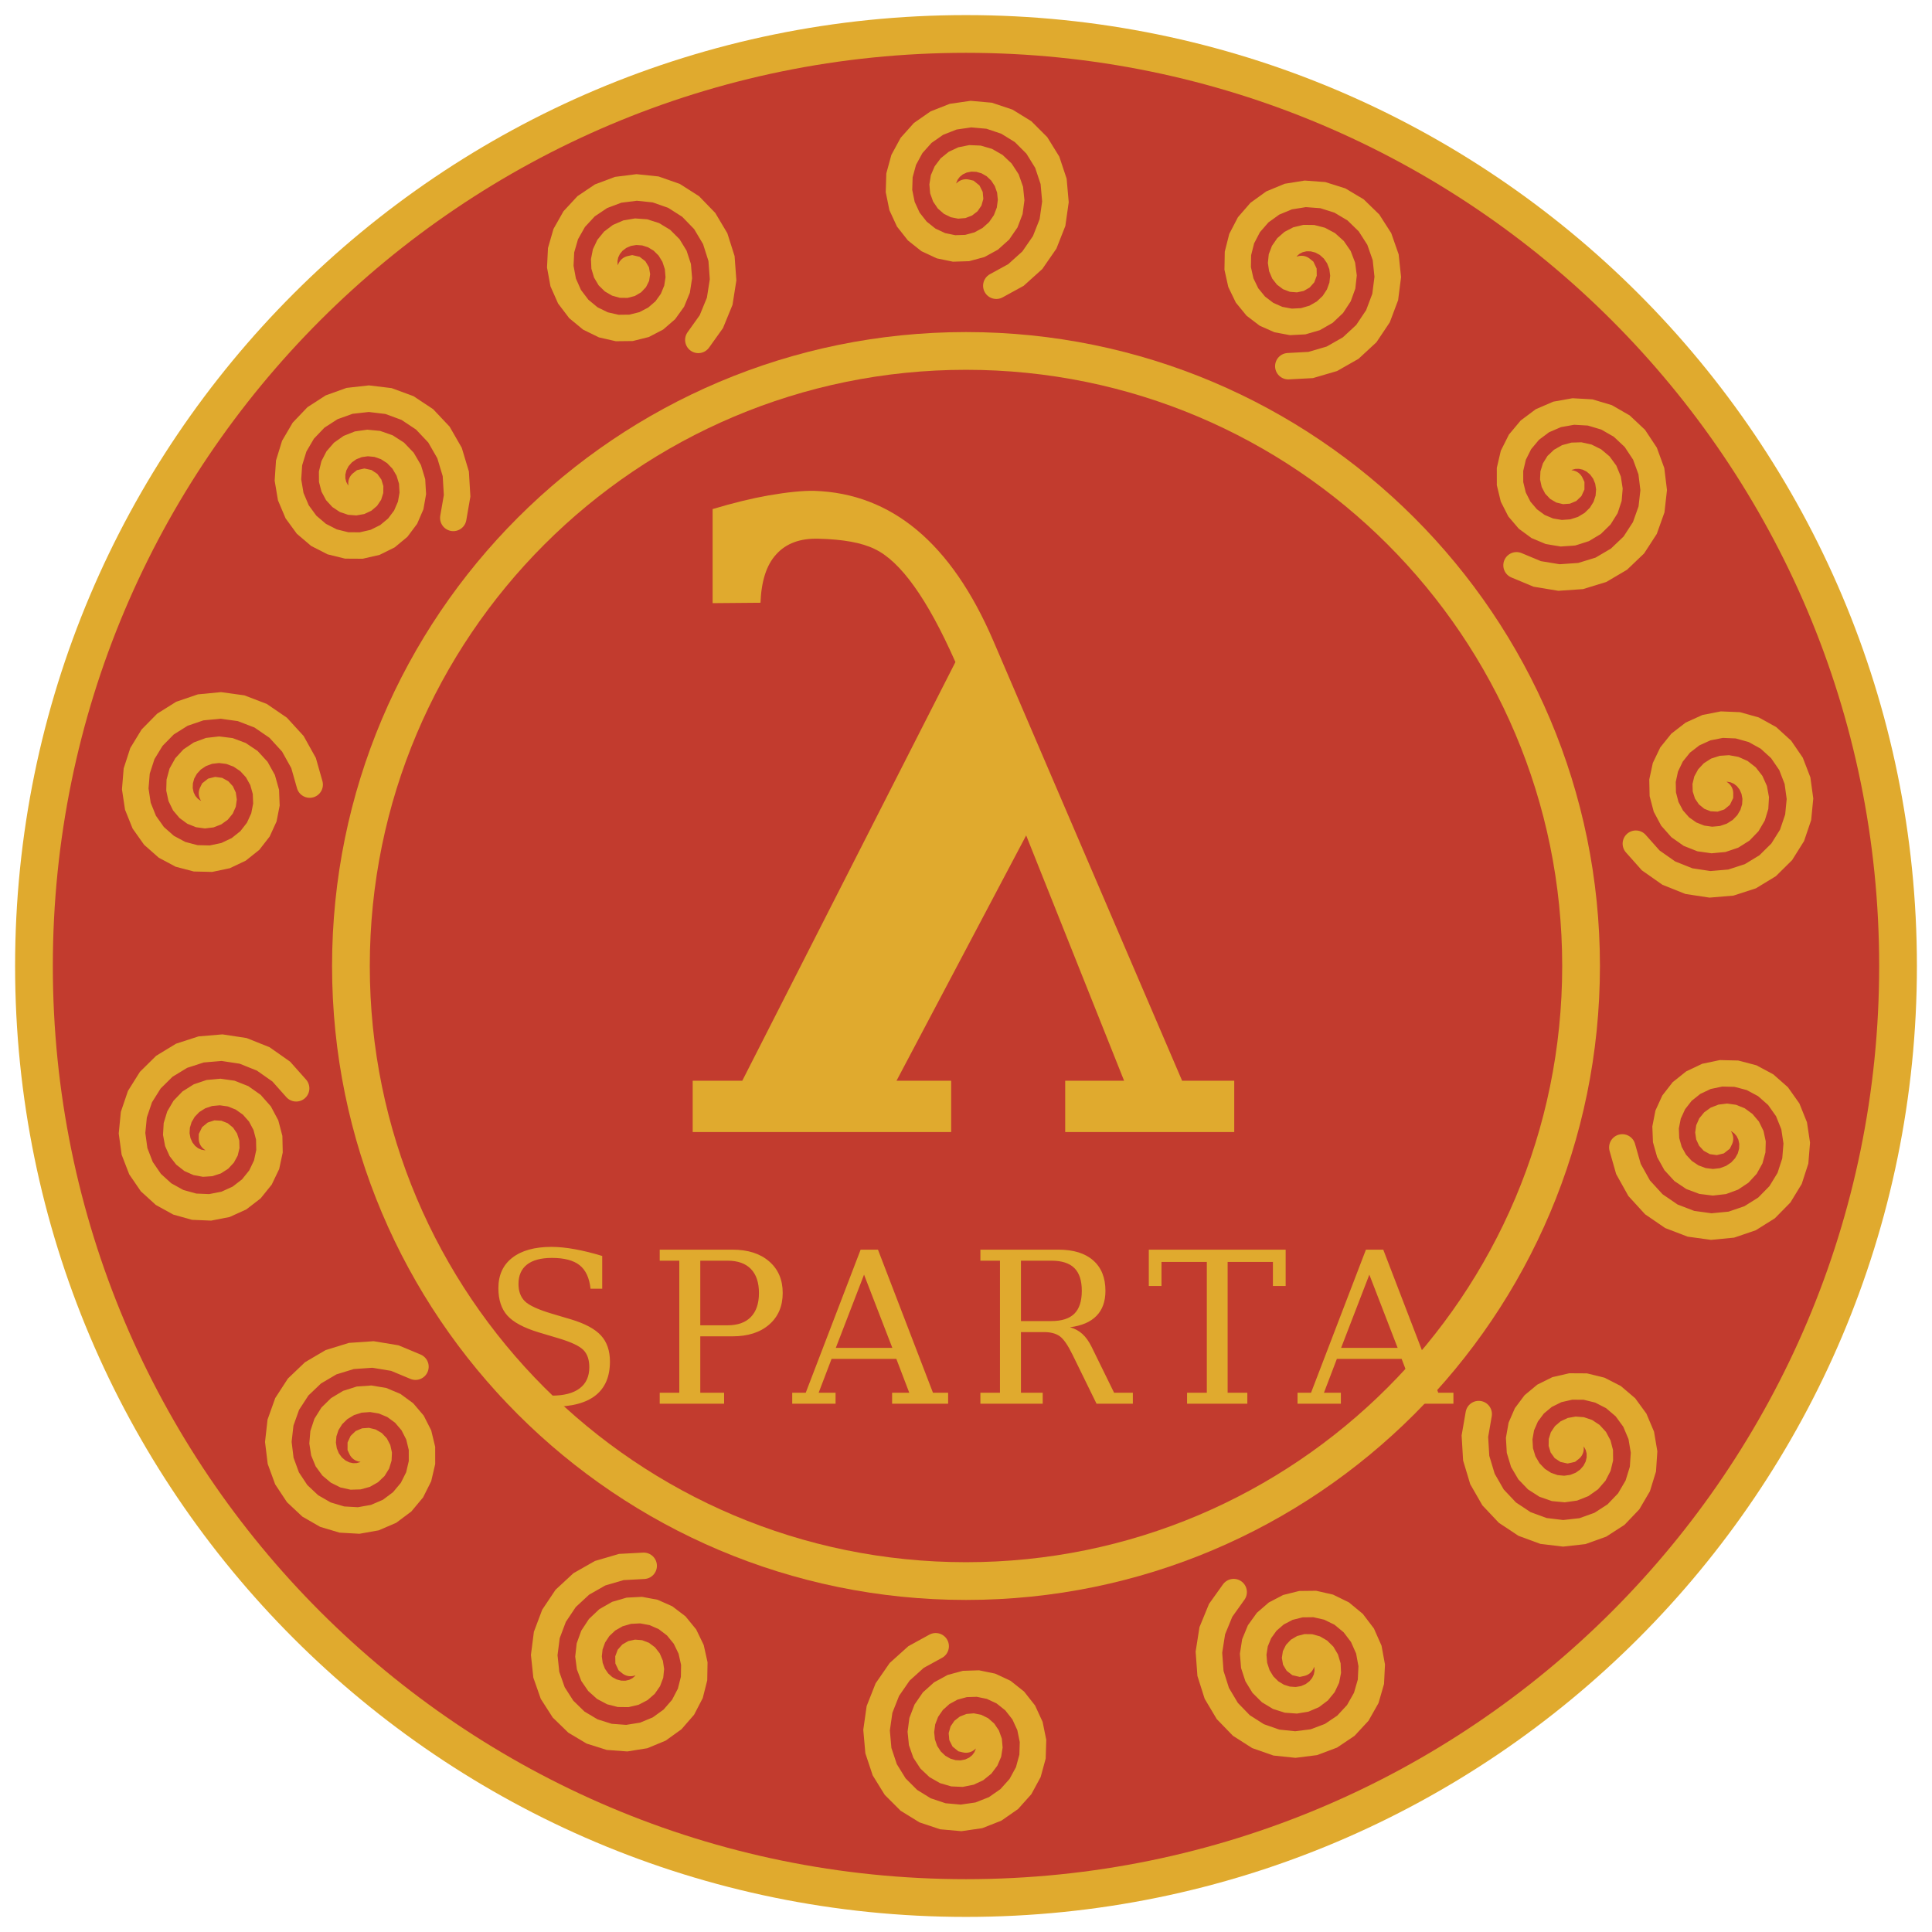
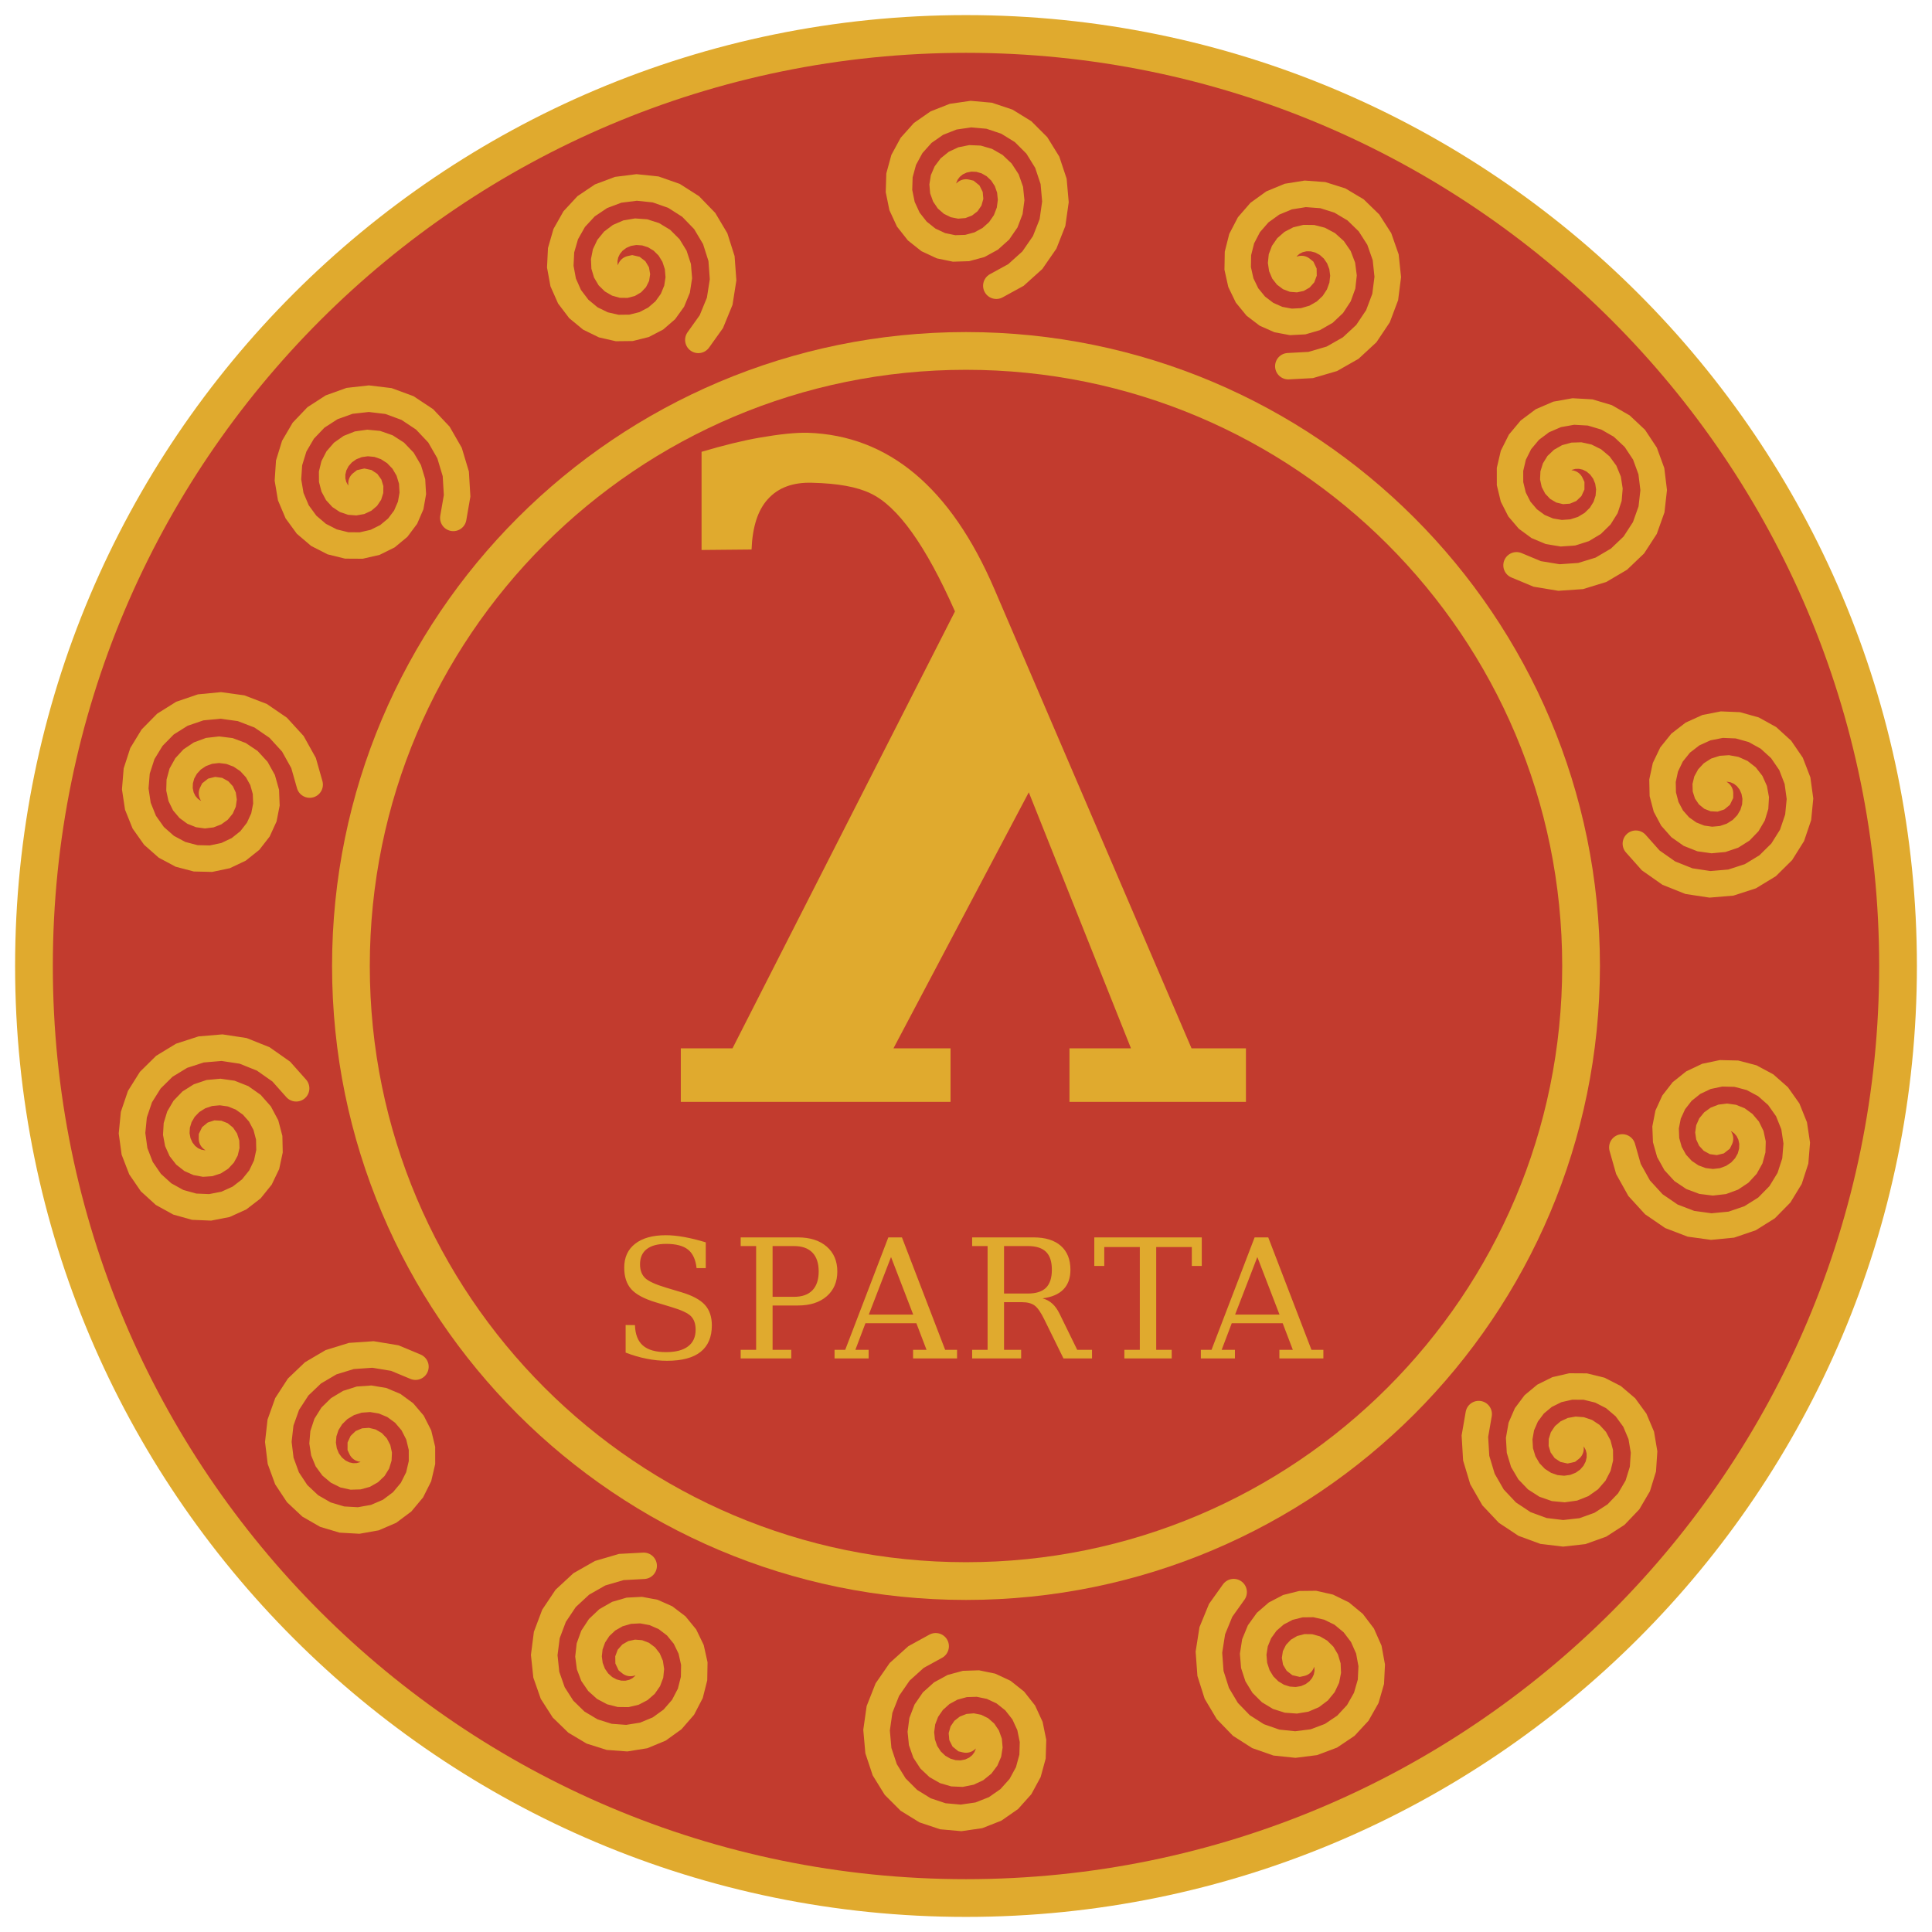
<svg xmlns="http://www.w3.org/2000/svg" width="512" height="512" viewBox="0 0 512 512">
  <circle cx="256" cy="256" r="252" fill="#e0aa2e" />
  <circle cx="256" cy="256" r="242" fill="#c23b2e" />
  <g transform="rotate(0.0 256 256)">
    <path d="M 256.00,51.00 L 256.42,51.10 L 256.78,51.39 L 257.00,51.83 L 257.05,52.38 L 256.88,52.98 L 256.49,53.55 L 255.87,54.03 L 255.07,54.34 L 254.12,54.42 L 253.10,54.22 L 252.09,53.72 L 251.17,52.91 L 250.43,51.82 L 249.95,50.49 L 249.82,48.99 L 250.07,47.41 L 250.74,45.85 L 251.82,44.41 L 253.29,43.22 L 255.09,42.38 L 257.14,41.97 L 259.32,42.06 L 261.52,42.70 L 263.58,43.88 L 265.38,45.58 L 266.79,47.74 L 267.68,50.27 L 267.96,53.02 L 267.58,55.87 L 266.52,58.64 L 264.78,61.17 L 262.42,63.29 L 259.56,64.85 L 256.31,65.73 L 252.85,65.84 L 249.36,65.12 L 246.04,63.57 L 243.10,61.23 L 240.71,58.20 L 239.05,54.60 L 238.24,50.63 L 238.37,46.47 L 239.49,42.37 L 241.57,38.54 L 244.54,35.22 L 248.28,32.62 L 252.60,30.92 L 257.31,30.24 L 262.14,30.67 L 266.83,32.24 L 271.13,34.89 L 274.77,38.53 L 277.53,42.99 L 279.22,48.07 L 279.70,53.49 L 278.92,58.98 L 276.85,64.23 L 273.58,68.96 L 269.24,72.87 L 264.03,75.73" fill="none" stroke="#e0aa2e" stroke-width="7" stroke-linecap="round" />
  </g>
  <g transform="rotate(25.7 256 256)">
    <path d="M 256.00,51.00 L 256.42,51.10 L 256.78,51.39 L 257.00,51.83 L 257.05,52.38 L 256.88,52.98 L 256.49,53.55 L 255.87,54.03 L 255.07,54.34 L 254.12,54.42 L 253.10,54.22 L 252.09,53.72 L 251.17,52.91 L 250.43,51.82 L 249.95,50.49 L 249.82,48.99 L 250.07,47.41 L 250.74,45.85 L 251.82,44.41 L 253.29,43.22 L 255.09,42.38 L 257.14,41.97 L 259.32,42.06 L 261.52,42.70 L 263.58,43.88 L 265.38,45.58 L 266.79,47.74 L 267.68,50.27 L 267.96,53.02 L 267.58,55.87 L 266.52,58.64 L 264.78,61.17 L 262.42,63.29 L 259.56,64.85 L 256.31,65.73 L 252.85,65.84 L 249.36,65.12 L 246.04,63.57 L 243.10,61.23 L 240.71,58.20 L 239.05,54.60 L 238.24,50.63 L 238.37,46.47 L 239.49,42.37 L 241.57,38.54 L 244.54,35.22 L 248.28,32.62 L 252.60,30.92 L 257.31,30.24 L 262.14,30.67 L 266.83,32.24 L 271.13,34.89 L 274.77,38.53 L 277.53,42.99 L 279.22,48.07 L 279.70,53.49 L 278.92,58.98 L 276.85,64.23 L 273.58,68.96 L 269.24,72.87 L 264.03,75.73" fill="none" stroke="#e0aa2e" stroke-width="7" stroke-linecap="round" />
  </g>
  <g transform="rotate(51.4 256 256)">
    <path d="M 256.00,51.00 L 256.42,51.10 L 256.78,51.39 L 257.00,51.83 L 257.05,52.38 L 256.88,52.98 L 256.49,53.55 L 255.87,54.03 L 255.07,54.34 L 254.12,54.42 L 253.10,54.22 L 252.09,53.72 L 251.17,52.91 L 250.43,51.82 L 249.95,50.49 L 249.82,48.99 L 250.07,47.41 L 250.74,45.85 L 251.82,44.41 L 253.29,43.22 L 255.09,42.38 L 257.14,41.97 L 259.32,42.06 L 261.52,42.70 L 263.58,43.88 L 265.38,45.58 L 266.79,47.74 L 267.68,50.27 L 267.96,53.02 L 267.58,55.87 L 266.52,58.64 L 264.78,61.17 L 262.42,63.29 L 259.56,64.85 L 256.31,65.73 L 252.85,65.84 L 249.36,65.12 L 246.04,63.57 L 243.10,61.23 L 240.71,58.20 L 239.05,54.60 L 238.24,50.63 L 238.37,46.47 L 239.49,42.37 L 241.57,38.54 L 244.54,35.22 L 248.28,32.62 L 252.60,30.92 L 257.31,30.24 L 262.14,30.67 L 266.83,32.24 L 271.13,34.89 L 274.77,38.53 L 277.53,42.99 L 279.22,48.07 L 279.70,53.49 L 278.92,58.98 L 276.85,64.23 L 273.58,68.96 L 269.24,72.87 L 264.03,75.73" fill="none" stroke="#e0aa2e" stroke-width="7" stroke-linecap="round" />
  </g>
  <g transform="rotate(77.1 256 256)">
    <path d="M 256.00,51.00 L 256.42,51.10 L 256.78,51.39 L 257.00,51.83 L 257.05,52.38 L 256.88,52.98 L 256.49,53.55 L 255.87,54.03 L 255.07,54.34 L 254.12,54.42 L 253.10,54.22 L 252.09,53.72 L 251.17,52.91 L 250.43,51.82 L 249.95,50.49 L 249.82,48.99 L 250.07,47.41 L 250.74,45.85 L 251.82,44.41 L 253.29,43.22 L 255.09,42.38 L 257.14,41.97 L 259.32,42.06 L 261.52,42.70 L 263.58,43.88 L 265.38,45.58 L 266.79,47.74 L 267.68,50.27 L 267.96,53.02 L 267.58,55.87 L 266.52,58.64 L 264.78,61.17 L 262.42,63.29 L 259.56,64.85 L 256.31,65.73 L 252.85,65.84 L 249.36,65.12 L 246.04,63.57 L 243.10,61.23 L 240.71,58.20 L 239.05,54.60 L 238.24,50.63 L 238.37,46.47 L 239.49,42.37 L 241.57,38.54 L 244.54,35.22 L 248.28,32.62 L 252.60,30.92 L 257.31,30.24 L 262.14,30.67 L 266.83,32.24 L 271.13,34.89 L 274.77,38.53 L 277.53,42.99 L 279.22,48.07 L 279.70,53.49 L 278.92,58.98 L 276.85,64.23 L 273.58,68.96 L 269.24,72.87 L 264.03,75.73" fill="none" stroke="#e0aa2e" stroke-width="7" stroke-linecap="round" />
  </g>
  <g transform="rotate(102.9 256 256)">
    <path d="M 256.00,51.00 L 256.42,51.10 L 256.78,51.39 L 257.00,51.83 L 257.05,52.38 L 256.88,52.98 L 256.49,53.55 L 255.87,54.03 L 255.07,54.34 L 254.12,54.42 L 253.10,54.22 L 252.09,53.72 L 251.17,52.91 L 250.43,51.82 L 249.95,50.49 L 249.82,48.99 L 250.07,47.41 L 250.74,45.85 L 251.82,44.41 L 253.29,43.22 L 255.09,42.38 L 257.14,41.97 L 259.32,42.06 L 261.52,42.70 L 263.58,43.88 L 265.38,45.58 L 266.79,47.74 L 267.68,50.27 L 267.96,53.02 L 267.58,55.87 L 266.52,58.64 L 264.78,61.17 L 262.42,63.29 L 259.56,64.85 L 256.31,65.73 L 252.85,65.84 L 249.36,65.12 L 246.04,63.57 L 243.10,61.23 L 240.71,58.20 L 239.05,54.60 L 238.24,50.63 L 238.37,46.47 L 239.49,42.37 L 241.57,38.54 L 244.54,35.22 L 248.28,32.62 L 252.60,30.92 L 257.31,30.24 L 262.14,30.67 L 266.83,32.24 L 271.13,34.89 L 274.77,38.53 L 277.53,42.99 L 279.22,48.07 L 279.70,53.49 L 278.92,58.98 L 276.85,64.23 L 273.58,68.96 L 269.24,72.87 L 264.03,75.73" fill="none" stroke="#e0aa2e" stroke-width="7" stroke-linecap="round" />
  </g>
  <g transform="rotate(128.6 256 256)">
    <path d="M 256.00,51.00 L 256.42,51.10 L 256.78,51.39 L 257.00,51.83 L 257.05,52.38 L 256.88,52.98 L 256.49,53.55 L 255.87,54.03 L 255.07,54.34 L 254.12,54.42 L 253.10,54.22 L 252.09,53.72 L 251.17,52.91 L 250.43,51.82 L 249.95,50.49 L 249.82,48.99 L 250.07,47.41 L 250.74,45.85 L 251.82,44.41 L 253.29,43.22 L 255.09,42.38 L 257.14,41.97 L 259.32,42.06 L 261.52,42.70 L 263.58,43.88 L 265.38,45.58 L 266.79,47.74 L 267.68,50.27 L 267.96,53.02 L 267.58,55.87 L 266.52,58.64 L 264.78,61.17 L 262.42,63.29 L 259.56,64.85 L 256.31,65.73 L 252.85,65.84 L 249.36,65.12 L 246.04,63.57 L 243.10,61.23 L 240.71,58.20 L 239.05,54.60 L 238.24,50.63 L 238.37,46.47 L 239.49,42.37 L 241.57,38.54 L 244.54,35.22 L 248.28,32.62 L 252.60,30.92 L 257.31,30.24 L 262.14,30.67 L 266.83,32.24 L 271.13,34.89 L 274.77,38.53 L 277.53,42.99 L 279.22,48.07 L 279.70,53.49 L 278.92,58.98 L 276.85,64.23 L 273.58,68.96 L 269.24,72.87 L 264.03,75.73" fill="none" stroke="#e0aa2e" stroke-width="7" stroke-linecap="round" />
  </g>
  <g transform="rotate(154.3 256 256)">
    <path d="M 256.00,51.00 L 256.42,51.10 L 256.78,51.39 L 257.00,51.83 L 257.05,52.38 L 256.88,52.98 L 256.49,53.55 L 255.87,54.03 L 255.07,54.34 L 254.12,54.42 L 253.10,54.22 L 252.09,53.72 L 251.17,52.91 L 250.43,51.82 L 249.95,50.49 L 249.82,48.99 L 250.07,47.41 L 250.74,45.85 L 251.82,44.41 L 253.29,43.22 L 255.09,42.38 L 257.14,41.97 L 259.32,42.06 L 261.52,42.70 L 263.58,43.88 L 265.38,45.58 L 266.79,47.74 L 267.68,50.27 L 267.96,53.02 L 267.58,55.87 L 266.52,58.64 L 264.78,61.17 L 262.42,63.29 L 259.56,64.85 L 256.31,65.73 L 252.85,65.84 L 249.36,65.12 L 246.04,63.57 L 243.10,61.23 L 240.71,58.20 L 239.05,54.60 L 238.24,50.63 L 238.37,46.47 L 239.49,42.37 L 241.57,38.54 L 244.54,35.22 L 248.28,32.62 L 252.60,30.92 L 257.31,30.24 L 262.14,30.67 L 266.83,32.24 L 271.13,34.89 L 274.77,38.53 L 277.53,42.99 L 279.22,48.07 L 279.70,53.49 L 278.92,58.98 L 276.85,64.23 L 273.58,68.96 L 269.24,72.87 L 264.03,75.73" fill="none" stroke="#e0aa2e" stroke-width="7" stroke-linecap="round" />
  </g>
  <g transform="rotate(180.0 256 256)">
    <path d="M 256.00,51.00 L 256.42,51.10 L 256.78,51.39 L 257.00,51.83 L 257.05,52.38 L 256.88,52.98 L 256.49,53.55 L 255.87,54.03 L 255.07,54.34 L 254.12,54.42 L 253.10,54.22 L 252.09,53.72 L 251.17,52.91 L 250.43,51.82 L 249.95,50.49 L 249.82,48.99 L 250.07,47.41 L 250.74,45.85 L 251.82,44.41 L 253.29,43.22 L 255.09,42.38 L 257.14,41.97 L 259.32,42.06 L 261.52,42.70 L 263.58,43.88 L 265.38,45.58 L 266.79,47.74 L 267.68,50.27 L 267.96,53.02 L 267.58,55.87 L 266.52,58.64 L 264.78,61.17 L 262.42,63.29 L 259.56,64.85 L 256.31,65.73 L 252.85,65.84 L 249.36,65.12 L 246.04,63.57 L 243.10,61.23 L 240.71,58.20 L 239.05,54.60 L 238.24,50.63 L 238.37,46.47 L 239.49,42.37 L 241.57,38.54 L 244.54,35.22 L 248.28,32.62 L 252.60,30.92 L 257.31,30.24 L 262.14,30.67 L 266.83,32.24 L 271.13,34.89 L 274.77,38.53 L 277.53,42.99 L 279.22,48.07 L 279.70,53.49 L 278.92,58.98 L 276.85,64.23 L 273.58,68.96 L 269.24,72.87 L 264.03,75.73" fill="none" stroke="#e0aa2e" stroke-width="7" stroke-linecap="round" />
  </g>
  <g transform="rotate(205.7 256 256)">
    <path d="M 256.00,51.00 L 256.42,51.10 L 256.78,51.39 L 257.00,51.83 L 257.05,52.38 L 256.88,52.98 L 256.49,53.55 L 255.87,54.03 L 255.07,54.34 L 254.12,54.42 L 253.10,54.22 L 252.09,53.72 L 251.17,52.91 L 250.43,51.82 L 249.95,50.49 L 249.82,48.99 L 250.07,47.41 L 250.74,45.85 L 251.82,44.41 L 253.29,43.22 L 255.09,42.38 L 257.14,41.97 L 259.32,42.06 L 261.52,42.70 L 263.58,43.88 L 265.38,45.58 L 266.79,47.74 L 267.68,50.27 L 267.96,53.02 L 267.58,55.87 L 266.52,58.64 L 264.78,61.17 L 262.42,63.29 L 259.56,64.85 L 256.31,65.73 L 252.85,65.84 L 249.36,65.12 L 246.04,63.57 L 243.10,61.23 L 240.71,58.20 L 239.05,54.60 L 238.24,50.63 L 238.37,46.47 L 239.49,42.37 L 241.57,38.54 L 244.54,35.22 L 248.28,32.62 L 252.60,30.92 L 257.31,30.24 L 262.14,30.67 L 266.83,32.24 L 271.13,34.89 L 274.77,38.53 L 277.53,42.99 L 279.22,48.07 L 279.70,53.49 L 278.92,58.98 L 276.85,64.23 L 273.58,68.96 L 269.24,72.87 L 264.03,75.73" fill="none" stroke="#e0aa2e" stroke-width="7" stroke-linecap="round" />
  </g>
  <g transform="rotate(231.4 256 256)">
    <path d="M 256.00,51.00 L 256.42,51.10 L 256.78,51.39 L 257.00,51.83 L 257.05,52.38 L 256.88,52.98 L 256.49,53.55 L 255.87,54.03 L 255.07,54.34 L 254.12,54.42 L 253.10,54.22 L 252.09,53.72 L 251.17,52.91 L 250.43,51.82 L 249.95,50.49 L 249.82,48.99 L 250.07,47.41 L 250.74,45.85 L 251.82,44.41 L 253.29,43.22 L 255.09,42.38 L 257.14,41.97 L 259.32,42.06 L 261.52,42.70 L 263.58,43.88 L 265.38,45.58 L 266.79,47.74 L 267.68,50.27 L 267.96,53.02 L 267.58,55.87 L 266.52,58.64 L 264.78,61.17 L 262.42,63.29 L 259.56,64.85 L 256.31,65.73 L 252.85,65.84 L 249.36,65.12 L 246.04,63.57 L 243.10,61.23 L 240.71,58.20 L 239.05,54.60 L 238.24,50.63 L 238.37,46.47 L 239.49,42.37 L 241.57,38.54 L 244.54,35.22 L 248.28,32.62 L 252.60,30.92 L 257.31,30.24 L 262.14,30.67 L 266.83,32.24 L 271.13,34.89 L 274.77,38.53 L 277.53,42.99 L 279.22,48.07 L 279.70,53.49 L 278.92,58.98 L 276.85,64.23 L 273.58,68.96 L 269.24,72.87 L 264.03,75.73" fill="none" stroke="#e0aa2e" stroke-width="7" stroke-linecap="round" />
  </g>
  <g transform="rotate(257.1 256 256)">
    <path d="M 256.00,51.00 L 256.42,51.10 L 256.78,51.39 L 257.00,51.83 L 257.05,52.38 L 256.88,52.98 L 256.49,53.55 L 255.87,54.03 L 255.07,54.34 L 254.12,54.42 L 253.10,54.22 L 252.09,53.72 L 251.17,52.91 L 250.43,51.82 L 249.95,50.49 L 249.82,48.99 L 250.07,47.41 L 250.74,45.85 L 251.82,44.41 L 253.29,43.22 L 255.09,42.38 L 257.14,41.97 L 259.32,42.06 L 261.52,42.70 L 263.58,43.88 L 265.38,45.58 L 266.79,47.74 L 267.68,50.27 L 267.96,53.02 L 267.58,55.87 L 266.52,58.64 L 264.78,61.17 L 262.42,63.29 L 259.56,64.85 L 256.31,65.73 L 252.85,65.84 L 249.36,65.12 L 246.04,63.57 L 243.10,61.23 L 240.71,58.20 L 239.05,54.60 L 238.24,50.63 L 238.37,46.47 L 239.49,42.37 L 241.57,38.54 L 244.54,35.22 L 248.28,32.62 L 252.60,30.92 L 257.31,30.24 L 262.14,30.67 L 266.83,32.24 L 271.13,34.89 L 274.77,38.53 L 277.53,42.99 L 279.22,48.07 L 279.70,53.49 L 278.92,58.98 L 276.85,64.23 L 273.58,68.96 L 269.24,72.87 L 264.03,75.73" fill="none" stroke="#e0aa2e" stroke-width="7" stroke-linecap="round" />
  </g>
  <g transform="rotate(282.9 256 256)">
    <path d="M 256.00,51.00 L 256.42,51.10 L 256.78,51.39 L 257.00,51.83 L 257.05,52.38 L 256.88,52.98 L 256.49,53.55 L 255.87,54.03 L 255.07,54.34 L 254.12,54.42 L 253.10,54.22 L 252.09,53.72 L 251.17,52.91 L 250.43,51.82 L 249.95,50.49 L 249.82,48.99 L 250.07,47.41 L 250.74,45.85 L 251.82,44.41 L 253.29,43.22 L 255.09,42.38 L 257.14,41.97 L 259.32,42.06 L 261.52,42.70 L 263.58,43.88 L 265.38,45.58 L 266.79,47.74 L 267.68,50.27 L 267.96,53.02 L 267.58,55.87 L 266.52,58.64 L 264.78,61.17 L 262.42,63.29 L 259.56,64.85 L 256.31,65.73 L 252.85,65.84 L 249.36,65.12 L 246.04,63.57 L 243.10,61.23 L 240.71,58.20 L 239.05,54.60 L 238.24,50.63 L 238.37,46.47 L 239.49,42.37 L 241.57,38.54 L 244.54,35.22 L 248.28,32.62 L 252.60,30.92 L 257.31,30.24 L 262.14,30.67 L 266.83,32.24 L 271.13,34.89 L 274.77,38.53 L 277.53,42.99 L 279.22,48.07 L 279.70,53.49 L 278.92,58.98 L 276.85,64.23 L 273.58,68.96 L 269.24,72.87 L 264.03,75.73" fill="none" stroke="#e0aa2e" stroke-width="7" stroke-linecap="round" />
  </g>
  <g transform="rotate(308.6 256 256)">
    <path d="M 256.00,51.00 L 256.42,51.10 L 256.78,51.39 L 257.00,51.83 L 257.05,52.38 L 256.88,52.98 L 256.49,53.55 L 255.87,54.03 L 255.07,54.34 L 254.12,54.42 L 253.10,54.22 L 252.09,53.72 L 251.17,52.91 L 250.43,51.82 L 249.95,50.49 L 249.82,48.99 L 250.07,47.41 L 250.74,45.85 L 251.82,44.41 L 253.29,43.22 L 255.09,42.38 L 257.14,41.97 L 259.32,42.06 L 261.52,42.70 L 263.58,43.88 L 265.38,45.58 L 266.79,47.74 L 267.68,50.27 L 267.96,53.02 L 267.58,55.87 L 266.52,58.64 L 264.78,61.17 L 262.42,63.29 L 259.56,64.85 L 256.31,65.73 L 252.85,65.84 L 249.36,65.12 L 246.04,63.57 L 243.10,61.23 L 240.71,58.20 L 239.05,54.60 L 238.24,50.63 L 238.37,46.47 L 239.49,42.37 L 241.57,38.54 L 244.54,35.22 L 248.28,32.62 L 252.60,30.92 L 257.31,30.24 L 262.14,30.67 L 266.83,32.24 L 271.13,34.89 L 274.77,38.53 L 277.53,42.99 L 279.22,48.07 L 279.70,53.49 L 278.92,58.98 L 276.85,64.23 L 273.58,68.96 L 269.24,72.87 L 264.03,75.73" fill="none" stroke="#e0aa2e" stroke-width="7" stroke-linecap="round" />
  </g>
  <g transform="rotate(334.3 256 256)">
    <path d="M 256.00,51.00 L 256.42,51.10 L 256.78,51.39 L 257.00,51.83 L 257.05,52.38 L 256.88,52.98 L 256.49,53.55 L 255.87,54.03 L 255.07,54.34 L 254.12,54.42 L 253.10,54.22 L 252.09,53.72 L 251.17,52.91 L 250.43,51.82 L 249.95,50.49 L 249.82,48.99 L 250.07,47.41 L 250.74,45.85 L 251.82,44.41 L 253.29,43.22 L 255.09,42.38 L 257.14,41.97 L 259.32,42.06 L 261.52,42.70 L 263.58,43.88 L 265.38,45.58 L 266.79,47.74 L 267.68,50.27 L 267.96,53.02 L 267.58,55.87 L 266.52,58.64 L 264.78,61.17 L 262.42,63.29 L 259.56,64.85 L 256.31,65.73 L 252.85,65.84 L 249.36,65.12 L 246.04,63.57 L 243.10,61.23 L 240.71,58.20 L 239.05,54.60 L 238.24,50.63 L 238.37,46.47 L 239.49,42.37 L 241.57,38.54 L 244.54,35.22 L 248.28,32.62 L 252.60,30.92 L 257.31,30.24 L 262.14,30.67 L 266.83,32.24 L 271.13,34.89 L 274.77,38.53 L 277.53,42.99 L 279.22,48.07 L 279.70,53.49 L 278.92,58.98 L 276.85,64.23 L 273.58,68.96 L 269.24,72.87 L 264.03,75.73" fill="none" stroke="#e0aa2e" stroke-width="7" stroke-linecap="round" />
  </g>
  <circle cx="256" cy="256" r="168" fill="#e0aa2e" />
  <circle cx="256" cy="256" r="158" fill="#c23b2e" />
-   <text x="256" y="300" font-family="DejaVu Serif" font-size="230" font-weight="bold" fill="#e0aa2e" text-anchor="middle">λ</text>
-   <text x="256" y="372" font-family="DejaVu Serif" font-size="56" fill="#e0aa2e" text-anchor="middle" letter-spacing="6">SPARTA</text>
+   <text x="256" y="292" font-family="DejaVu Serif" font-size="240" font-weight="bold" fill="#e0aa2e" text-anchor="middle">λ</text>
+   <text x="256" y="360" font-family="DejaVu Serif" font-size="44" fill="#e0aa2e" text-anchor="middle" letter-spacing="2">SPARTA</text>
</svg>
